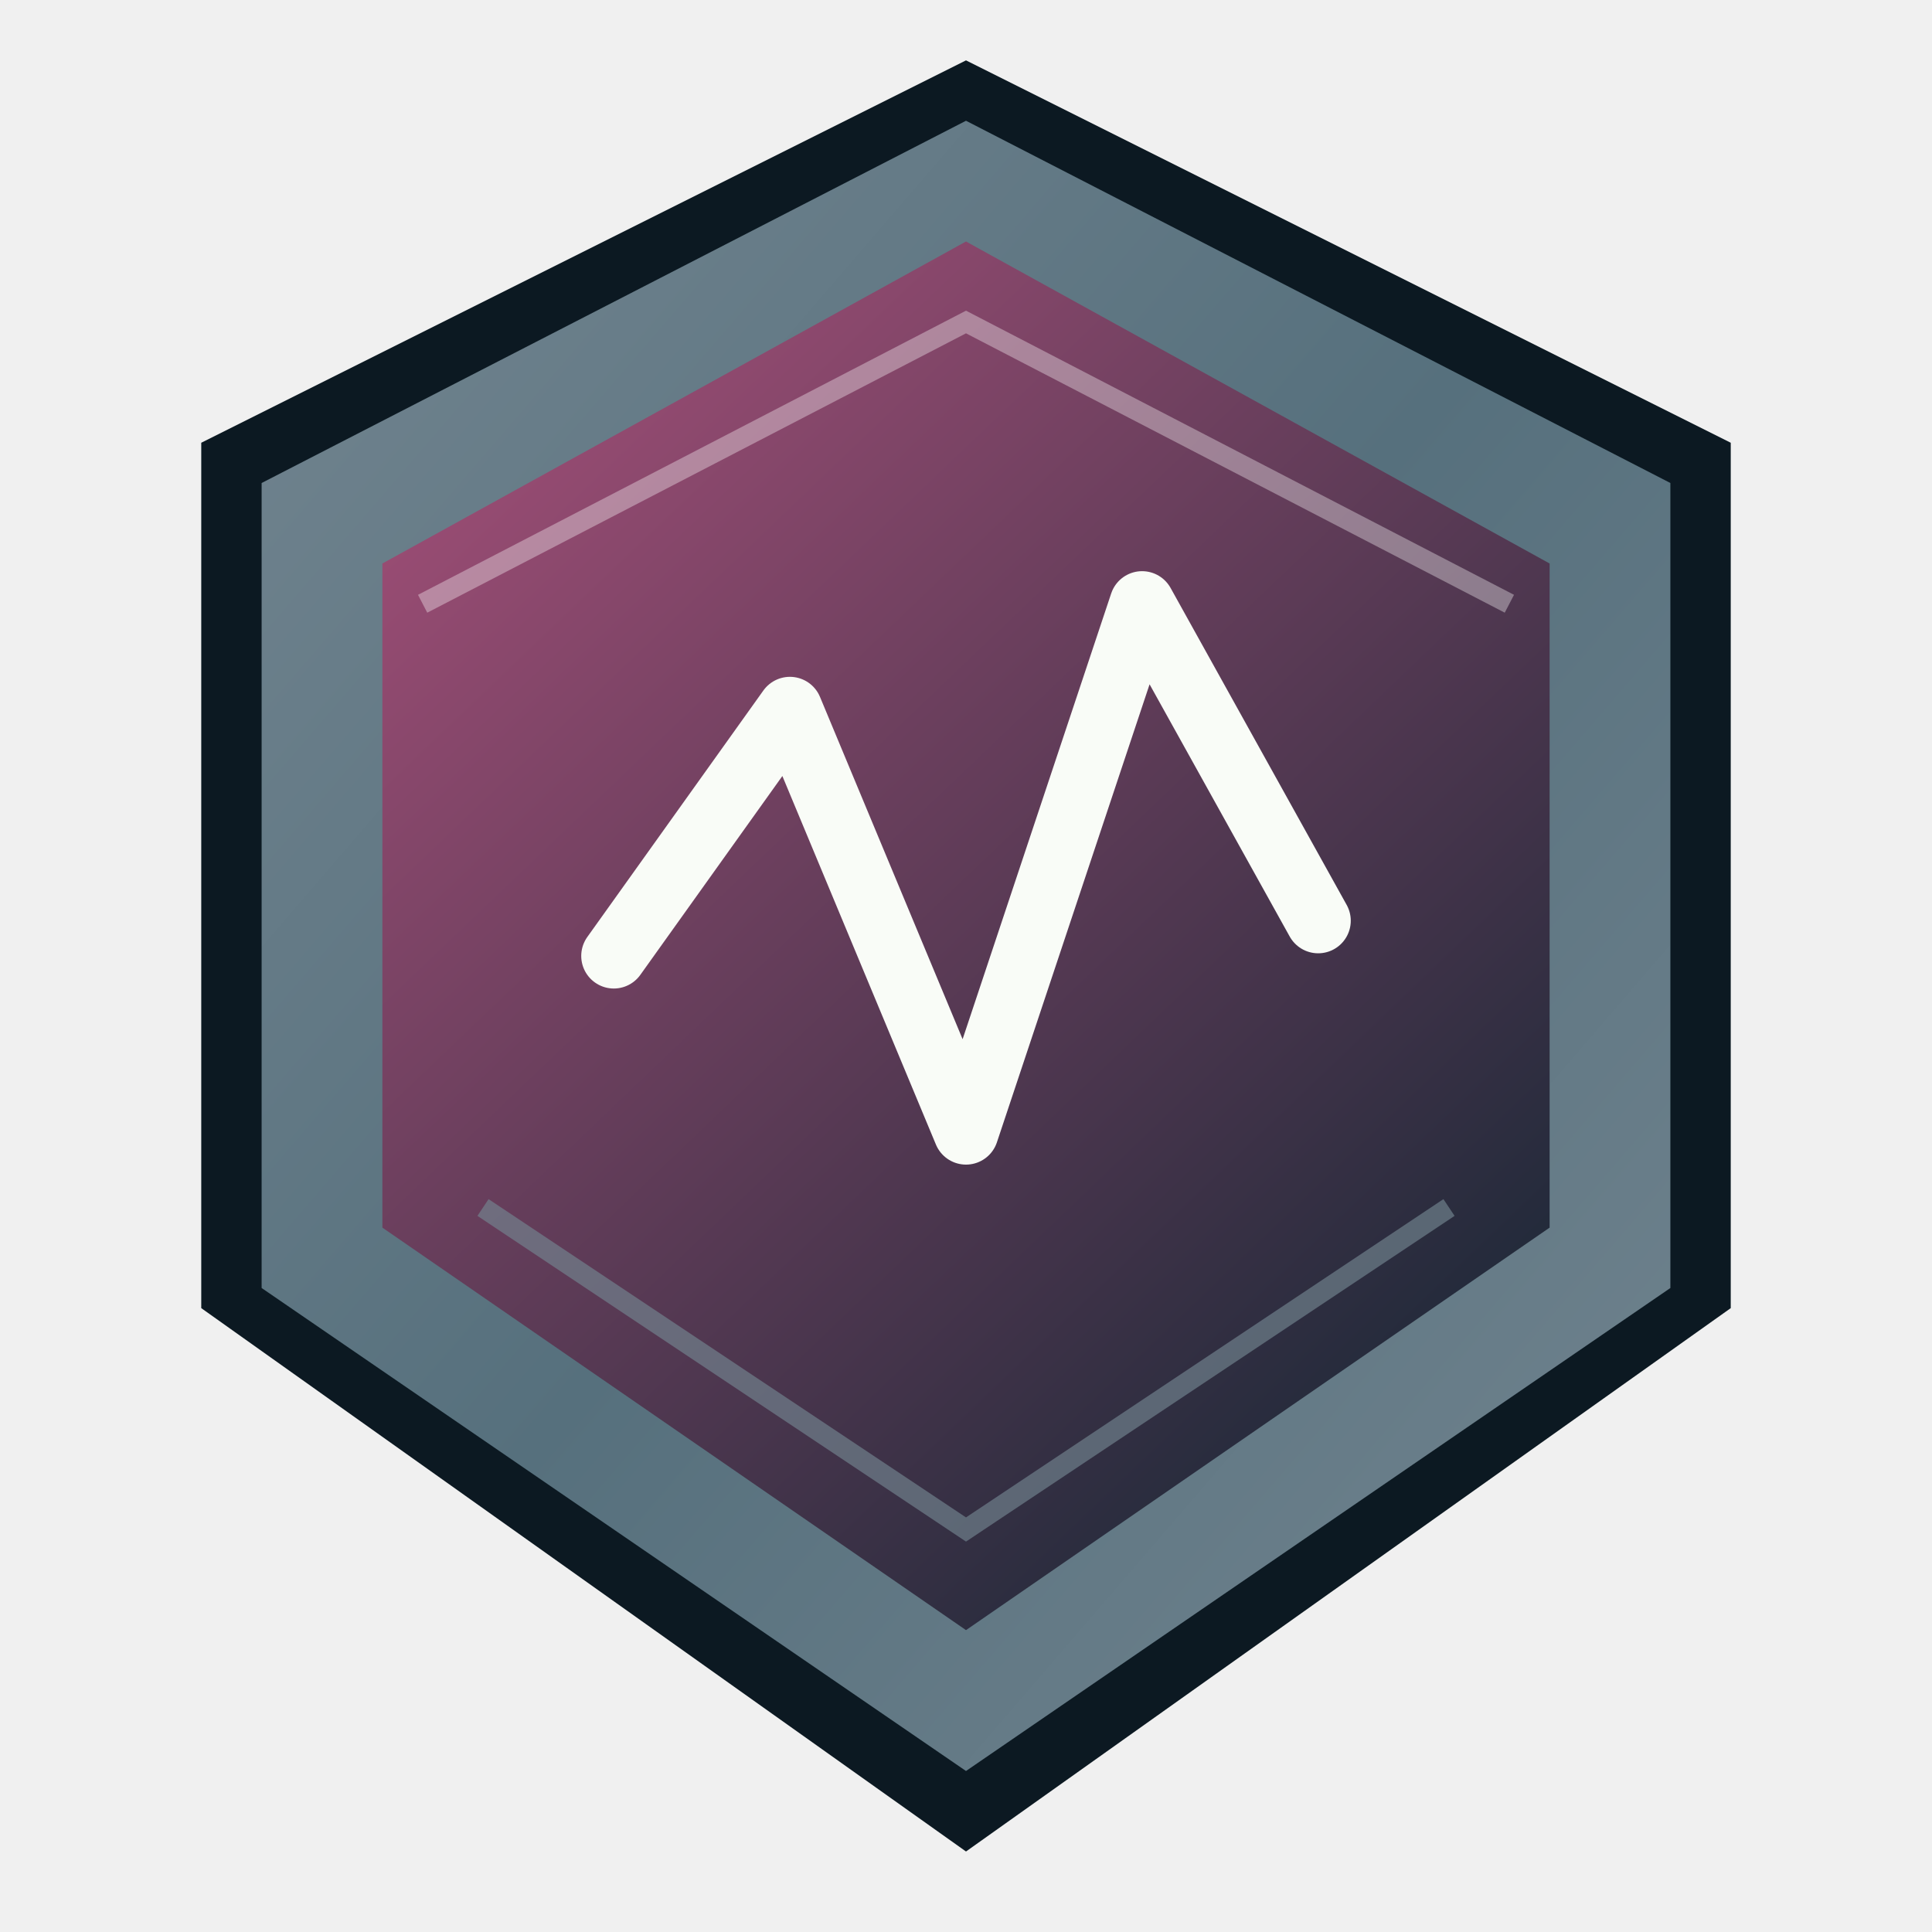
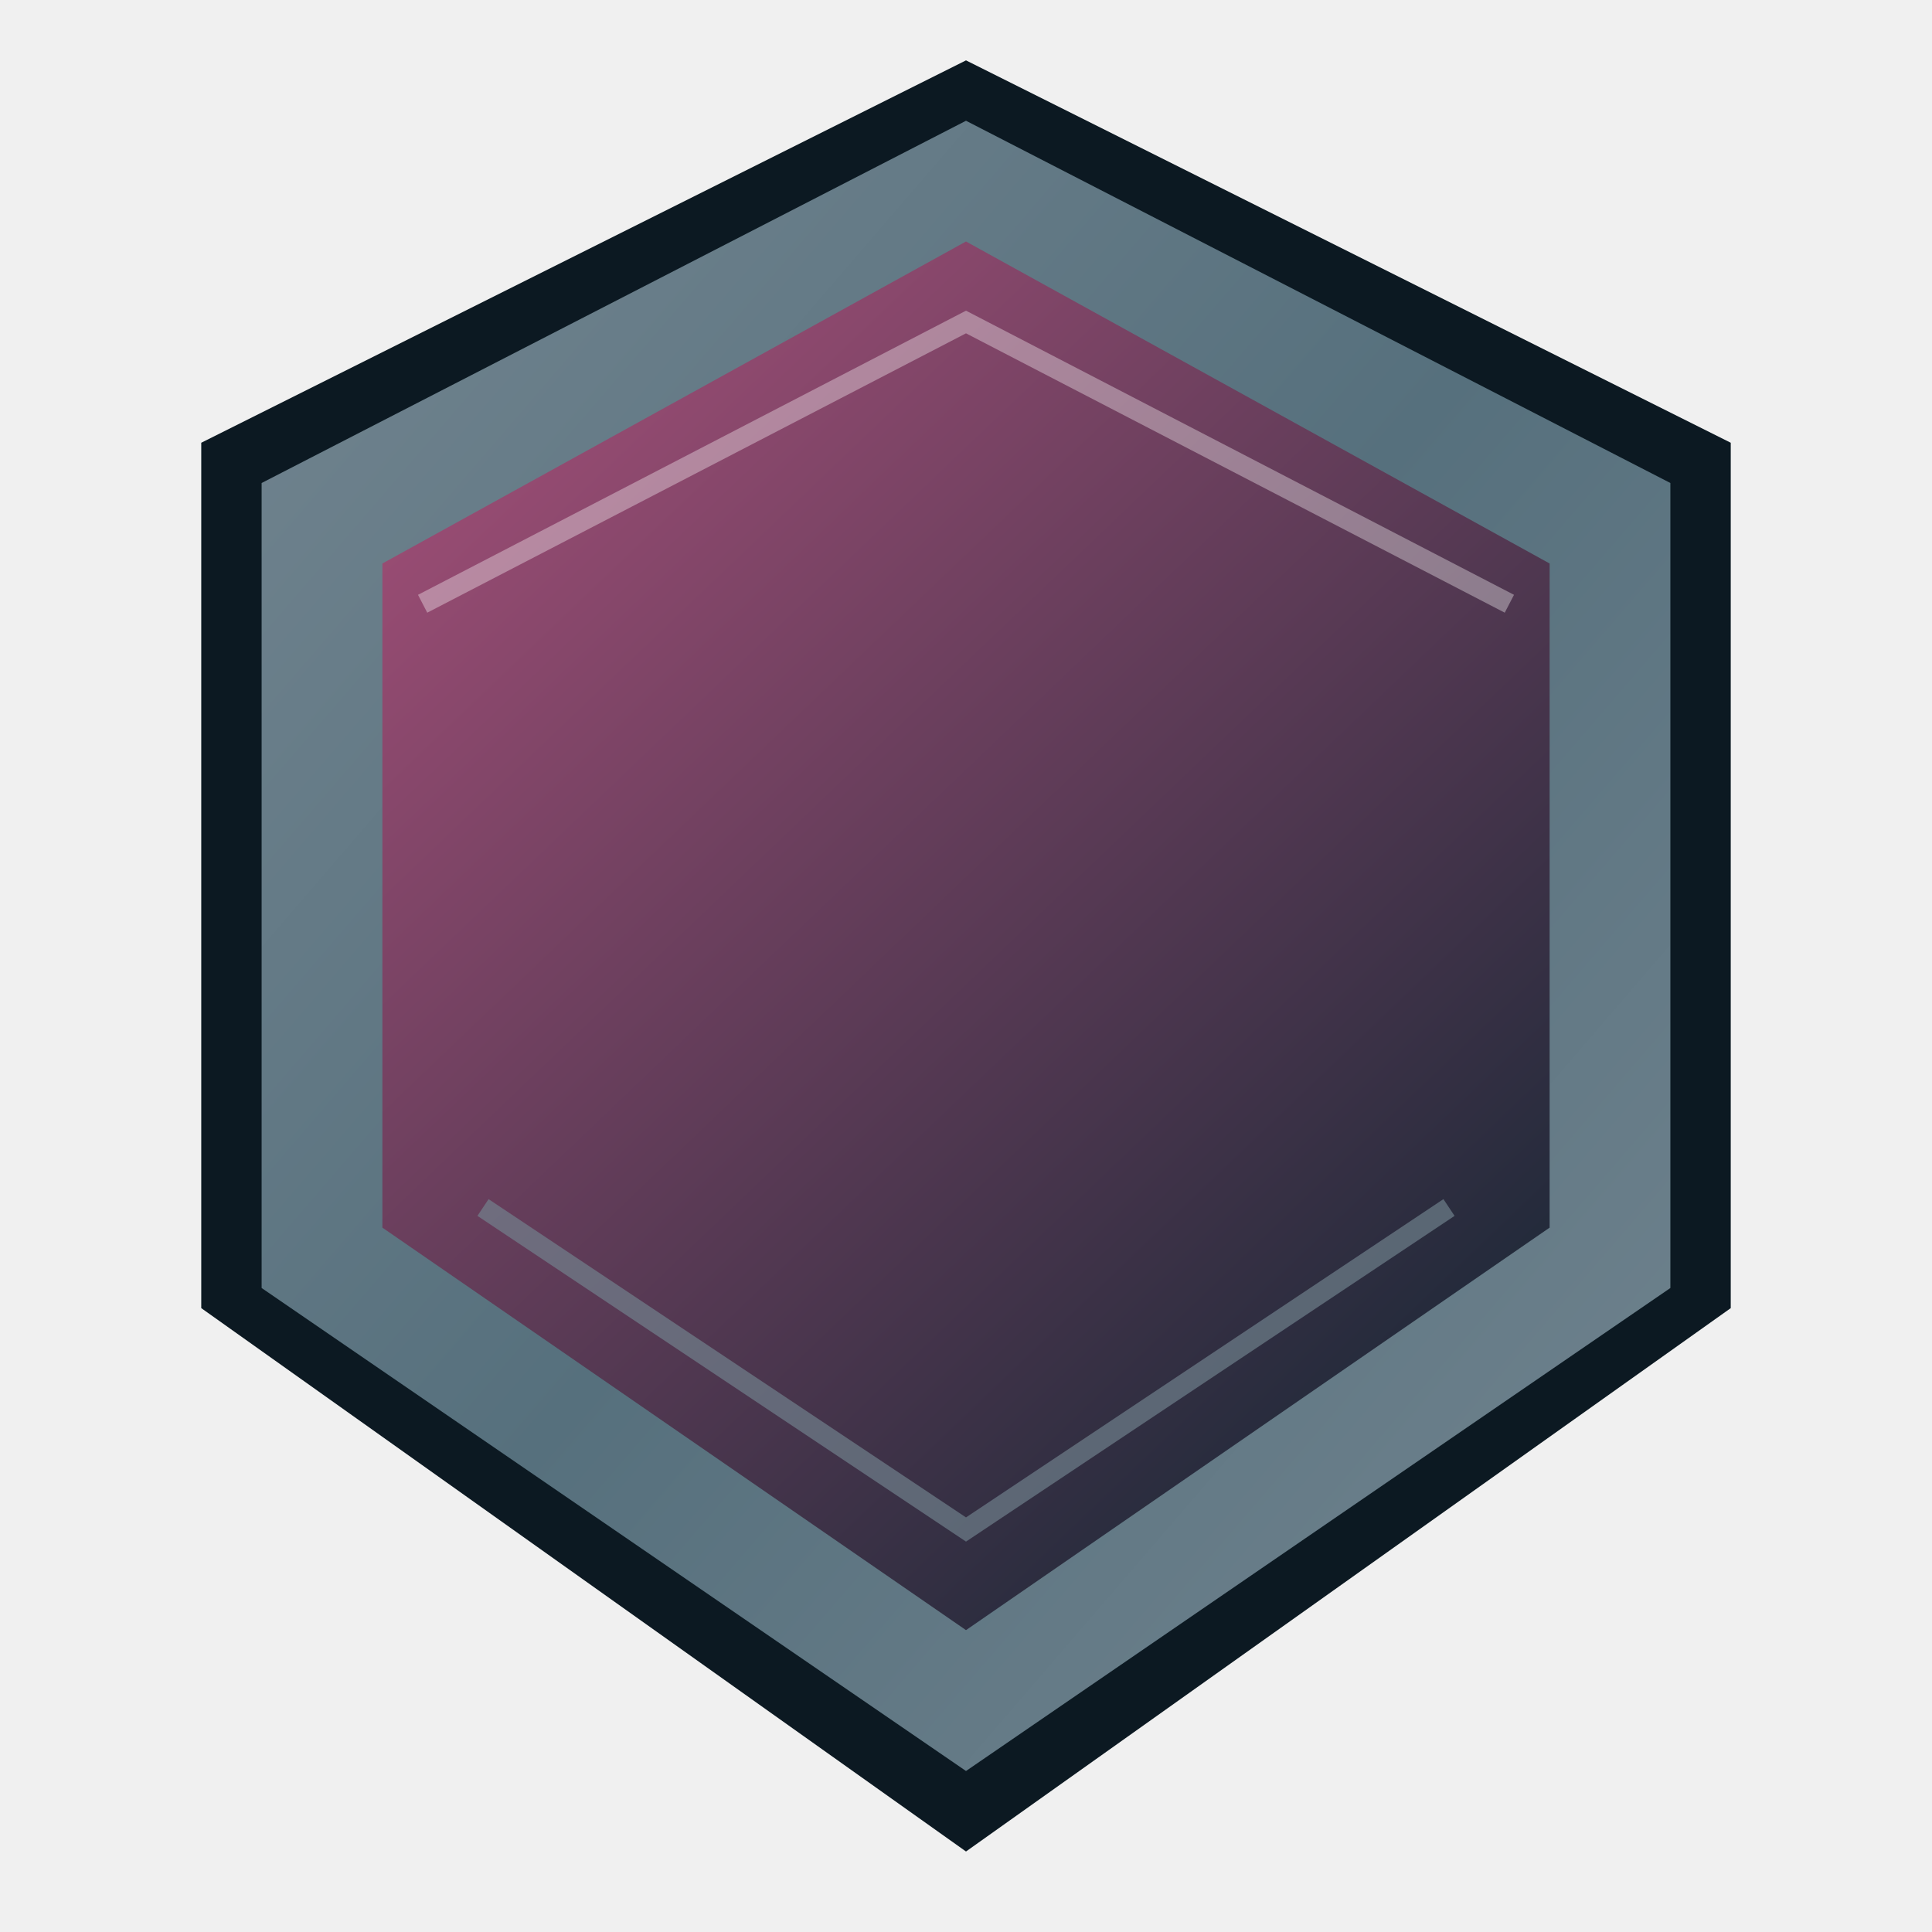
<svg xmlns="http://www.w3.org/2000/svg" viewBox="0 0 96 96">
  <defs>
    <linearGradient id="paint" x2=".8" y2="1">
      <stop stop-color="#ad527d" />
      <stop offset="1" stop-color="#172735" />
    </linearGradient>
    <linearGradient id="metal" x2="1" y2="1">
      <stop stop-color="#738590" />
      <stop offset=".5" stop-color="#56707d" />
      <stop offset="1" stop-color="#738590" />
    </linearGradient>
  </defs>
  <path d="M48 3 86 22 86 65 48 92 10 65 10 22Z" fill="#0c1922" />
  <path d="M48 6 83 24 83 64 48 88 13 64 13 24Z" fill="url(#metal)" />
  <path d="M48 12 77 28 77 61 48 81 19 61 19 28Z" fill="url(#paint)" />
  <path d="M21 30 48 16 75 30" fill="none" stroke="white" opacity=".35" />
  <path d="m24 60 24 16 24-16" fill="none" stroke="#738590" opacity=".65" />
-   <g transform="translate(27 23) scale(1.75)" fill="none" stroke="#f9fcf7" stroke-width="1.85" stroke-linecap="round" stroke-linejoin="round">
-     <path d="m2 14 5-7 5 12 5-15 5 9" />
-   </g>
</svg>
